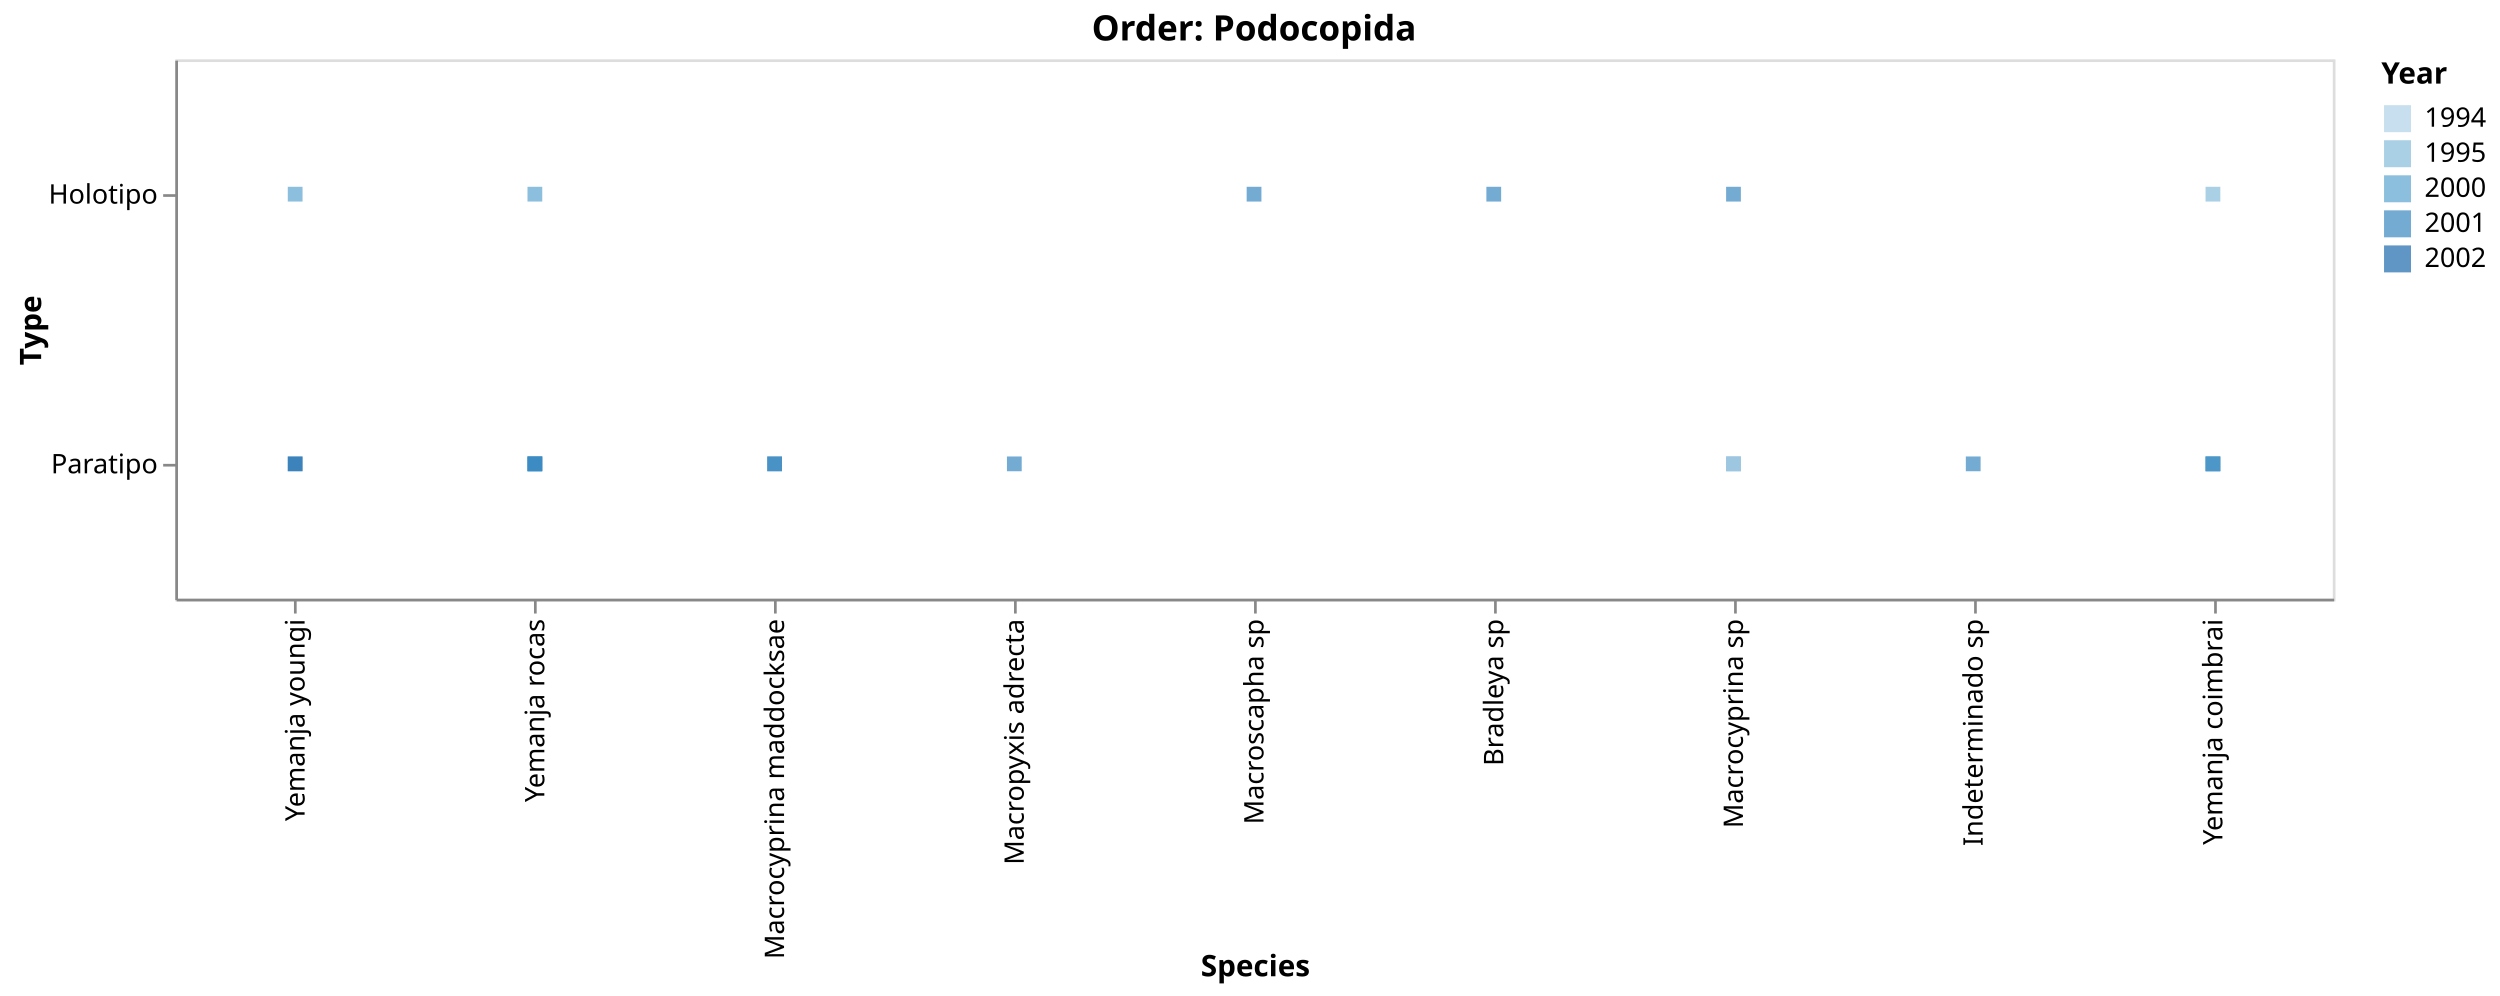
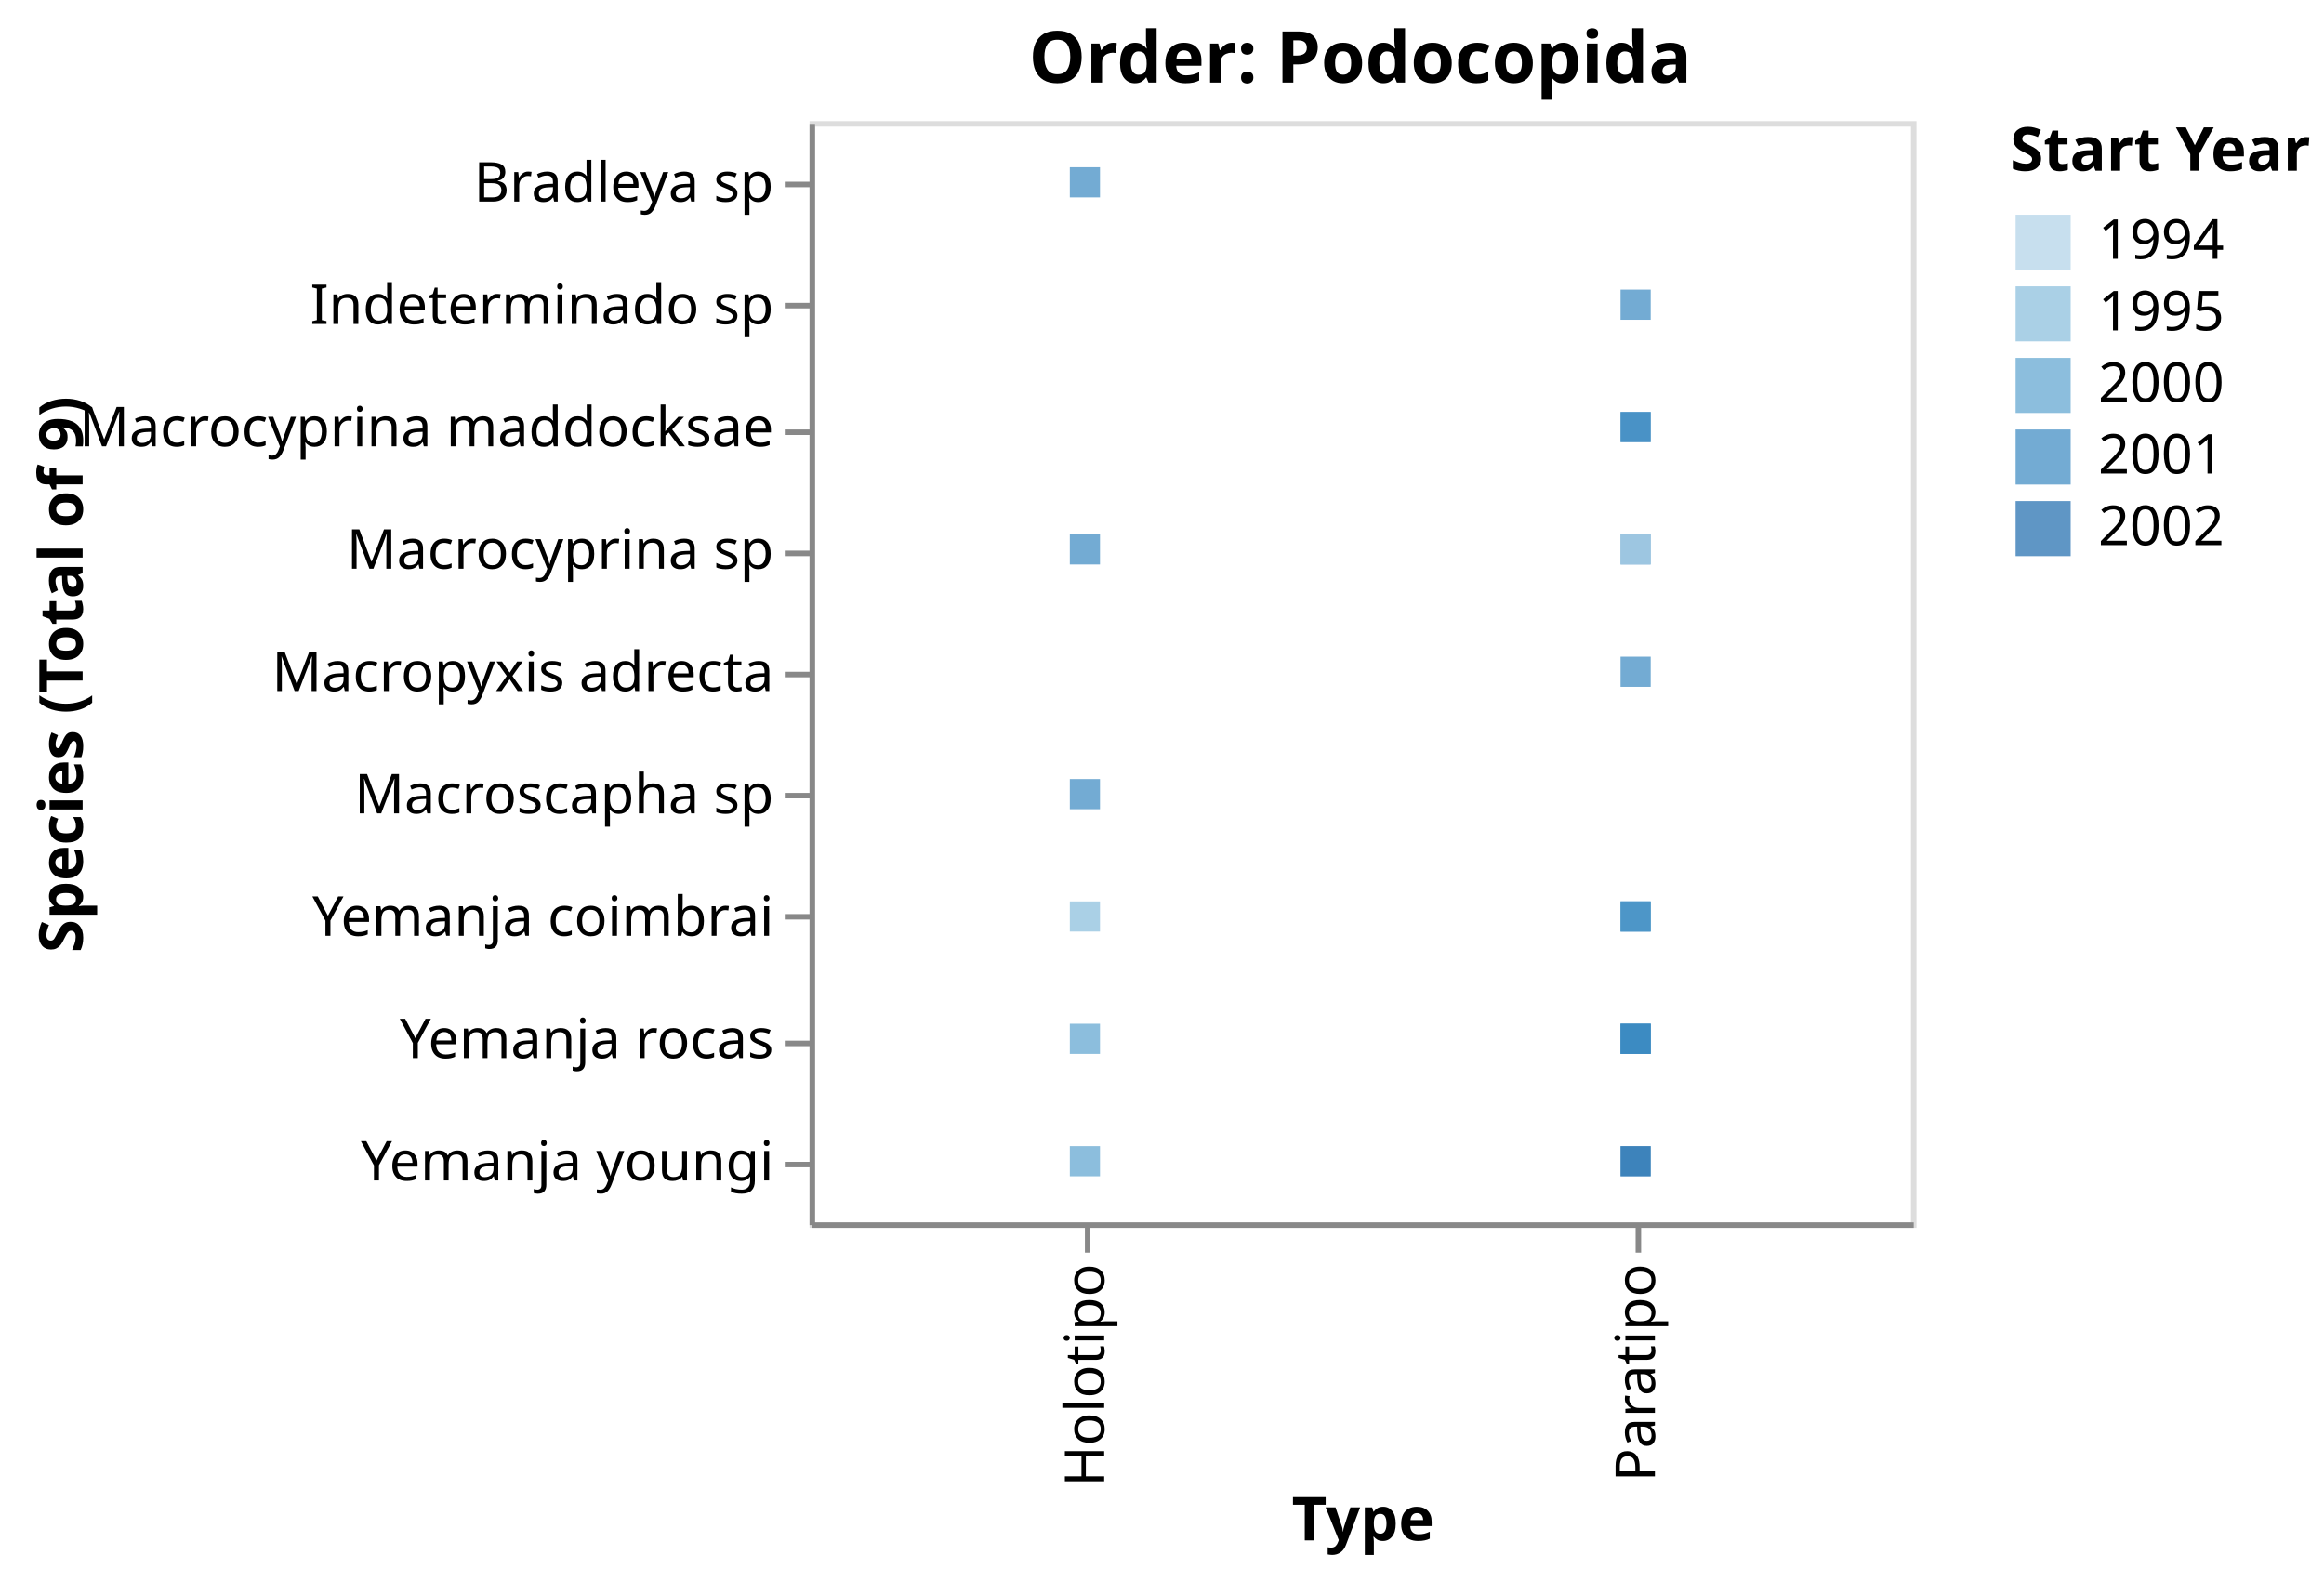
- <svg xmlns="http://www.w3.org/2000/svg" class="marks" width="927" height="369" viewBox="0 0 927 369" version="1.1">
-   <g transform="translate(65,22)">
+ <svg xmlns="http://www.w3.org/2000/svg" class="marks" width="422" height="287" viewBox="0 0 422 287" version="1.1">
+   <g transform="translate(147,22)">
    <g class="mark-group role-frame root">
      <g transform="translate(0,0)">
-         <path class="background" d="M0.5,0.5h800v200h-800Z" style="fill: none; stroke: #ddd;" />
+         <path class="background" d="M0.5,0.5h200v200h-200Z" style="fill: none; stroke: #ddd;" />
        <g>
          <g class="mark-symbol role-mark marks">
-             <path transform="translate(44.44444,50)" d="M-2.739,-2.739h5.477v5.477h-5.477Z" style="fill: rgb(91, 163, 207); stroke-width: 2; opacity: 0.7;" />
-             <path transform="translate(133.3333,50)" d="M-2.739,-2.739h5.477v5.477h-5.477Z" style="fill: rgb(91, 163, 207); stroke-width: 2; opacity: 0.7;" />
-             <path transform="translate(133.3333,150)" d="M-2.739,-2.739h5.477v5.477h-5.477Z" style="fill: rgb(91, 163, 207); stroke-width: 2; opacity: 0.7;" />
-             <path transform="translate(133.3333,150)" d="M-2.739,-2.739h5.477v5.477h-5.477Z" style="fill: rgb(91, 163, 207); stroke-width: 2; opacity: 0.7;" />
-             <path transform="translate(133.3333,150)" d="M-2.739,-2.739h5.477v5.477h-5.477Z" style="fill: rgb(56, 135, 192); stroke-width: 2; opacity: 0.7;" />
-             <path transform="translate(755.5556,50)" d="M-2.739,-2.739h5.477v5.477h-5.477Z" style="fill: rgb(134, 188, 220); stroke-width: 2; opacity: 0.7;" />
-             <path transform="translate(755.5556,150)" d="M-2.739,-2.739h5.477v5.477h-5.477Z" style="fill: rgb(134, 188, 220); stroke-width: 2; opacity: 0.7;" />
-             <path transform="translate(755.5556,150)" d="M-2.739,-2.739h5.477v5.477h-5.477Z" style="fill: rgb(91, 163, 207); stroke-width: 2; opacity: 0.7;" />
-             <path transform="translate(755.5556,150)" d="M-2.739,-2.739h5.477v5.477h-5.477Z" style="fill: rgb(134, 188, 220); stroke-width: 2; opacity: 0.7;" />
-             <path transform="translate(44.44444,150)" d="M-2.739,-2.739h5.477v5.477h-5.477Z" style="fill: rgb(91, 163, 207); stroke-width: 2; opacity: 0.7;" />
-             <path transform="translate(133.3333,150)" d="M-2.739,-2.739h5.477v5.477h-5.477Z" style="fill: rgb(56, 135, 192); stroke-width: 2; opacity: 0.7;" />
-             <path transform="translate(755.5556,150)" d="M-2.739,-2.739h5.477v5.477h-5.477Z" style="fill: rgb(56, 135, 192); stroke-width: 2; opacity: 0.7;" />
-             <path transform="translate(577.7778,150)" d="M-2.739,-2.739h5.477v5.477h-5.477Z" style="fill: rgb(56, 135, 192); stroke-width: 2; opacity: 0.7;" />
-             <path transform="translate(44.44444,150)" d="M-2.739,-2.739h5.477v5.477h-5.477Z" style="fill: rgb(27, 105, 173); stroke-width: 2; opacity: 0.7;" />
-             <path transform="translate(666.6667,150)" d="M-2.739,-2.739h5.477v5.477h-5.477Z" style="fill: rgb(56, 135, 192); stroke-width: 2; opacity: 0.7;" />
-             <path transform="translate(222.2222,150)" d="M-2.739,-2.739h5.477v5.477h-5.477Z" style="fill: rgb(56, 135, 192); stroke-width: 2; opacity: 0.7;" />
-             <path transform="translate(222.2222,150)" d="M-2.739,-2.739h5.477v5.477h-5.477Z" style="fill: rgb(56, 135, 192); stroke-width: 2; opacity: 0.7;" />
-             <path transform="translate(577.7778,50)" d="M-2.739,-2.739h5.477v5.477h-5.477Z" style="fill: rgb(56, 135, 192); stroke-width: 2; opacity: 0.7;" />
-             <path transform="translate(577.7778,150)" d="M-2.739,-2.739h5.477v5.477h-5.477Z" style="fill: rgb(175, 209, 231); stroke-width: 2; opacity: 0.7;" />
-             <path transform="translate(311.1111,150)" d="M-2.739,-2.739h5.477v5.477h-5.477Z" style="fill: rgb(56, 135, 192); stroke-width: 2; opacity: 0.7;" />
-             <path transform="translate(400,50)" d="M-2.739,-2.739h5.477v5.477h-5.477Z" style="fill: rgb(56, 135, 192); stroke-width: 2; opacity: 0.7;" />
-             <path transform="translate(488.8889,50)" d="M-2.739,-2.739h5.477v5.477h-5.477Z" style="fill: rgb(56, 135, 192); stroke-width: 2; opacity: 0.7;" />
+             <path transform="translate(50,188.8889)" d="M-2.739,-2.739h5.477v5.477h-5.477Z" style="fill: rgb(91, 163, 207); stroke-width: 2; opacity: 0.7;" />
+             <path transform="translate(50,166.6667)" d="M-2.739,-2.739h5.477v5.477h-5.477Z" style="fill: rgb(91, 163, 207); stroke-width: 2; opacity: 0.7;" />
+             <path transform="translate(150,166.6667)" d="M-2.739,-2.739h5.477v5.477h-5.477Z" style="fill: rgb(91, 163, 207); stroke-width: 2; opacity: 0.7;" />
+             <path transform="translate(150,166.6667)" d="M-2.739,-2.739h5.477v5.477h-5.477Z" style="fill: rgb(91, 163, 207); stroke-width: 2; opacity: 0.7;" />
+             <path transform="translate(150,166.6667)" d="M-2.739,-2.739h5.477v5.477h-5.477Z" style="fill: rgb(56, 135, 192); stroke-width: 2; opacity: 0.7;" />
+             <path transform="translate(50,144.4444)" d="M-2.739,-2.739h5.477v5.477h-5.477Z" style="fill: rgb(134, 188, 220); stroke-width: 2; opacity: 0.7;" />
+             <path transform="translate(150,144.4444)" d="M-2.739,-2.739h5.477v5.477h-5.477Z" style="fill: rgb(134, 188, 220); stroke-width: 2; opacity: 0.7;" />
+             <path transform="translate(150,144.4444)" d="M-2.739,-2.739h5.477v5.477h-5.477Z" style="fill: rgb(91, 163, 207); stroke-width: 2; opacity: 0.7;" />
+             <path transform="translate(150,144.4444)" d="M-2.739,-2.739h5.477v5.477h-5.477Z" style="fill: rgb(134, 188, 220); stroke-width: 2; opacity: 0.7;" />
+             <path transform="translate(150,188.8889)" d="M-2.739,-2.739h5.477v5.477h-5.477Z" style="fill: rgb(91, 163, 207); stroke-width: 2; opacity: 0.7;" />
+             <path transform="translate(150,166.6667)" d="M-2.739,-2.739h5.477v5.477h-5.477Z" style="fill: rgb(56, 135, 192); stroke-width: 2; opacity: 0.7;" />
+             <path transform="translate(150,144.4444)" d="M-2.739,-2.739h5.477v5.477h-5.477Z" style="fill: rgb(56, 135, 192); stroke-width: 2; opacity: 0.7;" />
+             <path transform="translate(150,77.77778)" d="M-2.739,-2.739h5.477v5.477h-5.477Z" style="fill: rgb(56, 135, 192); stroke-width: 2; opacity: 0.7;" />
+             <path transform="translate(150,188.8889)" d="M-2.739,-2.739h5.477v5.477h-5.477Z" style="fill: rgb(27, 105, 173); stroke-width: 2; opacity: 0.7;" />
+             <path transform="translate(150,33.33333)" d="M-2.739,-2.739h5.477v5.477h-5.477Z" style="fill: rgb(56, 135, 192); stroke-width: 2; opacity: 0.7;" />
+             <path transform="translate(150,55.55556)" d="M-2.739,-2.739h5.477v5.477h-5.477Z" style="fill: rgb(56, 135, 192); stroke-width: 2; opacity: 0.7;" />
+             <path transform="translate(150,55.55556)" d="M-2.739,-2.739h5.477v5.477h-5.477Z" style="fill: rgb(56, 135, 192); stroke-width: 2; opacity: 0.7;" />
+             <path transform="translate(50,77.77778)" d="M-2.739,-2.739h5.477v5.477h-5.477Z" style="fill: rgb(56, 135, 192); stroke-width: 2; opacity: 0.7;" />
+             <path transform="translate(150,77.77778)" d="M-2.739,-2.739h5.477v5.477h-5.477Z" style="fill: rgb(175, 209, 231); stroke-width: 2; opacity: 0.7;" />
+             <path transform="translate(150,100)" d="M-2.739,-2.739h5.477v5.477h-5.477Z" style="fill: rgb(56, 135, 192); stroke-width: 2; opacity: 0.7;" />
+             <path transform="translate(50,122.2222)" d="M-2.739,-2.739h5.477v5.477h-5.477Z" style="fill: rgb(56, 135, 192); stroke-width: 2; opacity: 0.7;" />
+             <path transform="translate(50,11.11111)" d="M-2.739,-2.739h5.477v5.477h-5.477Z" style="fill: rgb(56, 135, 192); stroke-width: 2; opacity: 0.7;" />
          </g>
          <g class="mark-group role-legend">
-             <g transform="translate(818,0)">
-               <path class="background" d="M0,0h39v79h-39Z" style="pointer-events: none; fill: none;" />
+             <g transform="translate(218,0)">
+               <path class="background" d="M0,0h52v79h-52Z" style="pointer-events: none; fill: none;" />
              <g>
                <g class="mark-group role-legend-entry">
                  <g transform="translate(0,16)">
                    <path class="background" d="M0,0h0v0h0Z" style="pointer-events: none; fill: none;" />
                    <g>
                      <g class="mark-group role-scope">
                        <g transform="translate(0,0)">
                          <path class="background" d="M0,0h38.246v11h-38.246Z" style="pointer-events: none; fill: none; opacity: 1;" />
                          <g>
                            <g class="mark-symbol role-legend-symbol" style="pointer-events: none;">
                              <path transform="translate(6,6)" d="M-5,-5h10v10h-10Z" style="fill: rgb(175, 209, 231); stroke-width: 1.5; opacity: 0.7;" />
                            </g>
                            <g class="mark-text role-legend-label" style="pointer-events: none;">
                              <text text-anchor="start" transform="translate(16,9)" style="font-family: sans-serif; font-size: 10px; fill: #000; opacity: 1;">1994</text>
                            </g>
                          </g>
                          <path class="foreground" d="" style="pointer-events: none; display: none; fill: none;" />
                        </g>
                        <g transform="translate(0,13)">
                          <path class="background" d="M0,0h38.246v11h-38.246Z" style="pointer-events: none; fill: none; opacity: 1;" />
                          <g>
                            <g class="mark-symbol role-legend-symbol" style="pointer-events: none;">
                              <path transform="translate(6,6)" d="M-5,-5h10v10h-10Z" style="fill: rgb(134, 188, 220); stroke-width: 1.5; opacity: 0.7;" />
                            </g>
                            <g class="mark-text role-legend-label" style="pointer-events: none;">
                              <text text-anchor="start" transform="translate(16,9)" style="font-family: sans-serif; font-size: 10px; fill: #000; opacity: 1;">1995</text>
                            </g>
                          </g>
                          <path class="foreground" d="" style="pointer-events: none; display: none; fill: none;" />
                        </g>
                        <g transform="translate(0,26)">
                          <path class="background" d="M0,0h38.246v11h-38.246Z" style="pointer-events: none; fill: none; opacity: 1;" />
                          <g>
                            <g class="mark-symbol role-legend-symbol" style="pointer-events: none;">
                              <path transform="translate(6,6)" d="M-5,-5h10v10h-10Z" style="fill: rgb(91, 163, 207); stroke-width: 1.5; opacity: 0.7;" />
                            </g>
                            <g class="mark-text role-legend-label" style="pointer-events: none;">
                              <text text-anchor="start" transform="translate(16,9)" style="font-family: sans-serif; font-size: 10px; fill: #000; opacity: 1;">2000</text>
                            </g>
                          </g>
                          <path class="foreground" d="" style="pointer-events: none; display: none; fill: none;" />
                        </g>
                        <g transform="translate(0,39)">
                          <path class="background" d="M0,0h38.246v11h-38.246Z" style="pointer-events: none; fill: none; opacity: 1;" />
                          <g>
                            <g class="mark-symbol role-legend-symbol" style="pointer-events: none;">
                              <path transform="translate(6,6)" d="M-5,-5h10v10h-10Z" style="fill: rgb(56, 135, 192); stroke-width: 1.5; opacity: 0.7;" />
                            </g>
                            <g class="mark-text role-legend-label" style="pointer-events: none;">
                              <text text-anchor="start" transform="translate(16,9)" style="font-family: sans-serif; font-size: 10px; fill: #000; opacity: 1;">2001</text>
                            </g>
                          </g>
                          <path class="foreground" d="" style="pointer-events: none; display: none; fill: none;" />
                        </g>
                        <g transform="translate(0,52)">
                          <path class="background" d="M0,0h38.246v11h-38.246Z" style="pointer-events: none; fill: none; opacity: 1;" />
                          <g>
                            <g class="mark-symbol role-legend-symbol" style="pointer-events: none;">
                              <path transform="translate(6,6)" d="M-5,-5h10v10h-10Z" style="fill: rgb(27, 105, 173); stroke-width: 1.5; opacity: 0.7;" />
                            </g>
                            <g class="mark-text role-legend-label" style="pointer-events: none;">
                              <text text-anchor="start" transform="translate(16,9)" style="font-family: sans-serif; font-size: 10px; fill: #000; opacity: 1;">2002</text>
                            </g>
                          </g>
                          <path class="foreground" d="" style="pointer-events: none; display: none; fill: none;" />
                        </g>
                      </g>
                    </g>
                    <path class="foreground" d="" style="pointer-events: none; display: none; fill: none;" />
                  </g>
                </g>
                <g class="mark-text role-legend-title" style="pointer-events: none;">
-                   <text text-anchor="start" transform="translate(0,9)" style="font-family: sans-serif; font-size: 11px; font-weight: bold; fill: #000; opacity: 1;">Year</text>
+                   <text text-anchor="start" transform="translate(0,9)" style="font-family: sans-serif; font-size: 11px; font-weight: bold; fill: #000; opacity: 1;">Start Year</text>
                </g>
              </g>
              <path class="foreground" d="" style="pointer-events: none; display: none; fill: none;" />
            </g>
          </g>
          <g class="mark-group role-title">
-             <g transform="translate(400,-17)">
+             <g transform="translate(100,-17)">
              <path class="background" d="M0,0h0v0h0Z" style="pointer-events: none; fill: none;" />
              <g>
                <g class="mark-text role-title-text" style="pointer-events: none;">
                  <text text-anchor="middle" transform="translate(0,10)" style="font-family: sans-serif; font-size: 13px; font-weight: bold; fill: #000; opacity: 1;">Order: Podocopida</text>
                </g>
              </g>
              <path class="foreground" d="" style="pointer-events: none; display: none; fill: none;" />
            </g>
          </g>
          <g class="mark-group role-axis">
            <g transform="translate(0.5,200.5)">
              <path class="background" d="M0,0h0v0h0Z" style="pointer-events: none; fill: none;" />
              <g>
                <g class="mark-rule role-axis-tick" style="pointer-events: none;">
-                   <line transform="translate(44,0)" x2="0" y2="5" style="fill: none; stroke: #888; stroke-width: 1; opacity: 1;" />
-                   <line transform="translate(133,0)" x2="0" y2="5" style="fill: none; stroke: #888; stroke-width: 1; opacity: 1;" />
-                   <line transform="translate(222,0)" x2="0" y2="5" style="fill: none; stroke: #888; stroke-width: 1; opacity: 1;" />
-                   <line transform="translate(311,0)" x2="0" y2="5" style="fill: none; stroke: #888; stroke-width: 1; opacity: 1;" />
-                   <line transform="translate(400,0)" x2="0" y2="5" style="fill: none; stroke: #888; stroke-width: 1; opacity: 1;" />
-                   <line transform="translate(489,0)" x2="0" y2="5" style="fill: none; stroke: #888; stroke-width: 1; opacity: 1;" />
-                   <line transform="translate(578,0)" x2="0" y2="5" style="fill: none; stroke: #888; stroke-width: 1; opacity: 1;" />
-                   <line transform="translate(667,0)" x2="0" y2="5" style="fill: none; stroke: #888; stroke-width: 1; opacity: 1;" />
-                   <line transform="translate(756,0)" x2="0" y2="5" style="fill: none; stroke: #888; stroke-width: 1; opacity: 1;" />
+                   <line transform="translate(50,0)" x2="0" y2="5" style="fill: none; stroke: #888; stroke-width: 1; opacity: 1;" />
+                   <line transform="translate(150,0)" x2="0" y2="5" style="fill: none; stroke: #888; stroke-width: 1; opacity: 1;" />
                </g>
                <g class="mark-text role-axis-label" style="pointer-events: none;">
-                   <text text-anchor="end" transform="translate(44.44444,7) rotate(270) translate(0,3)" style="font-family: sans-serif; font-size: 10px; fill: #000; opacity: 1;">Yemanja youngi</text>
-                   <text text-anchor="end" transform="translate(133.3333,7) rotate(270) translate(0,3)" style="font-family: sans-serif; font-size: 10px; fill: #000; opacity: 1;">Yemanja rocas</text>
-                   <text text-anchor="end" transform="translate(222.2222,7) rotate(270) translate(0,3)" style="font-family: sans-serif; font-size: 10px; fill: #000; opacity: 1;">Macrocyprina maddocksae</text>
-                   <text text-anchor="end" transform="translate(311.1111,7) rotate(270) translate(0,3)" style="font-family: sans-serif; font-size: 10px; fill: #000; opacity: 1;">Macropyxis adrecta</text>
-                   <text text-anchor="end" transform="translate(400,7) rotate(270) translate(0,3)" style="font-family: sans-serif; font-size: 10px; fill: #000; opacity: 1;">Macroscapha sp</text>
-                   <text text-anchor="end" transform="translate(488.8889,7) rotate(270) translate(0,3)" style="font-family: sans-serif; font-size: 10px; fill: #000; opacity: 1;">Bradleya sp</text>
-                   <text text-anchor="end" transform="translate(577.7778,7) rotate(270) translate(0,3)" style="font-family: sans-serif; font-size: 10px; fill: #000; opacity: 1;">Macrocyprina sp</text>
-                   <text text-anchor="end" transform="translate(666.6667,7) rotate(270) translate(0,3)" style="font-family: sans-serif; font-size: 10px; fill: #000; opacity: 1;">Indeterminado sp</text>
-                   <text text-anchor="end" transform="translate(755.5556,7) rotate(270) translate(0,3)" style="font-family: sans-serif; font-size: 10px; fill: #000; opacity: 1;">Yemanja coimbrai</text>
+                   <text text-anchor="end" transform="translate(50,7) rotate(270) translate(0,3)" style="font-family: sans-serif; font-size: 10px; fill: #000; opacity: 1;">Holotipo</text>
+                   <text text-anchor="end" transform="translate(150,7) rotate(270) translate(0,3)" style="font-family: sans-serif; font-size: 10px; fill: #000; opacity: 1;">Paratipo</text>
                </g>
                <g class="mark-rule role-axis-domain" style="pointer-events: none;">
-                   <line transform="translate(0,0)" x2="800" y2="0" style="fill: none; stroke: #888; stroke-width: 1; opacity: 1;" />
+                   <line transform="translate(0,0)" x2="200" y2="0" style="fill: none; stroke: #888; stroke-width: 1; opacity: 1;" />
                </g>
                <g class="mark-text role-axis-title" style="pointer-events: none;">
-                   <text text-anchor="middle" transform="translate(400,139.4971)" style="font-family: sans-serif; font-size: 11px; font-weight: bold; fill: #000; opacity: 1;">Species</text>
+                   <text text-anchor="middle" transform="translate(100,57.24609)" style="font-family: sans-serif; font-size: 11px; font-weight: bold; fill: #000; opacity: 1;">Type</text>
                </g>
              </g>
              <path class="foreground" d="" style="pointer-events: none; display: none; fill: none;" />
            </g>
          </g>
          <g class="mark-group role-axis">
            <g transform="translate(0.5,0.5)">
              <path class="background" d="M0,0h0v0h0Z" style="pointer-events: none; fill: none;" />
              <g>
                <g class="mark-rule role-axis-tick" style="pointer-events: none;">
-                   <line transform="translate(0,50)" x2="-5" y2="0" style="fill: none; stroke: #888; stroke-width: 1; opacity: 1;" />
-                   <line transform="translate(0,150)" x2="-5" y2="0" style="fill: none; stroke: #888; stroke-width: 1; opacity: 1;" />
+                   <line transform="translate(0,11)" x2="-5" y2="0" style="fill: none; stroke: #888; stroke-width: 1; opacity: 1;" />
+                   <line transform="translate(0,33)" x2="-5" y2="0" style="fill: none; stroke: #888; stroke-width: 1; opacity: 1;" />
+                   <line transform="translate(0,56)" x2="-5" y2="0" style="fill: none; stroke: #888; stroke-width: 1; opacity: 1;" />
+                   <line transform="translate(0,78)" x2="-5" y2="0" style="fill: none; stroke: #888; stroke-width: 1; opacity: 1;" />
+                   <line transform="translate(0,100)" x2="-5" y2="0" style="fill: none; stroke: #888; stroke-width: 1; opacity: 1;" />
+                   <line transform="translate(0,122)" x2="-5" y2="0" style="fill: none; stroke: #888; stroke-width: 1; opacity: 1;" />
+                   <line transform="translate(0,144)" x2="-5" y2="0" style="fill: none; stroke: #888; stroke-width: 1; opacity: 1;" />
+                   <line transform="translate(0,167)" x2="-5" y2="0" style="fill: none; stroke: #888; stroke-width: 1; opacity: 1;" />
+                   <line transform="translate(0,189)" x2="-5" y2="0" style="fill: none; stroke: #888; stroke-width: 1; opacity: 1;" />
                </g>
                <g class="mark-text role-axis-label" style="pointer-events: none;">
-                   <text text-anchor="end" transform="translate(-7,53)" style="font-family: sans-serif; font-size: 10px; fill: #000; opacity: 1;">Holotipo</text>
-                   <text text-anchor="end" transform="translate(-7,153)" style="font-family: sans-serif; font-size: 10px; fill: #000; opacity: 1;">Paratipo</text>
+                   <text text-anchor="end" transform="translate(-7,14.11111)" style="font-family: sans-serif; font-size: 10px; fill: #000; opacity: 1;">Bradleya sp</text>
+                   <text text-anchor="end" transform="translate(-7,36.33333)" style="font-family: sans-serif; font-size: 10px; fill: #000; opacity: 1;">Indeterminado sp</text>
+                   <text text-anchor="end" transform="translate(-7,58.55556)" style="font-family: sans-serif; font-size: 10px; fill: #000; opacity: 1;">Macrocyprina maddocksae</text>
+                   <text text-anchor="end" transform="translate(-7,80.77778)" style="font-family: sans-serif; font-size: 10px; fill: #000; opacity: 1;">Macrocyprina sp</text>
+                   <text text-anchor="end" transform="translate(-7,103)" style="font-family: sans-serif; font-size: 10px; fill: #000; opacity: 1;">Macropyxis adrecta</text>
+                   <text text-anchor="end" transform="translate(-7,125.2222)" style="font-family: sans-serif; font-size: 10px; fill: #000; opacity: 1;">Macroscapha sp</text>
+                   <text text-anchor="end" transform="translate(-7,147.4444)" style="font-family: sans-serif; font-size: 10px; fill: #000; opacity: 1;">Yemanja coimbrai</text>
+                   <text text-anchor="end" transform="translate(-7,169.6667)" style="font-family: sans-serif; font-size: 10px; fill: #000; opacity: 1;">Yemanja rocas</text>
+                   <text text-anchor="end" transform="translate(-7,191.8889)" style="font-family: sans-serif; font-size: 10px; fill: #000; opacity: 1;">Yemanja youngi</text>
                </g>
                <g class="mark-rule role-axis-domain" style="pointer-events: none;">
                  <line transform="translate(0,0)" x2="0" y2="200" style="fill: none; stroke: #888; stroke-width: 1; opacity: 1;" />
                </g>
                <g class="mark-text role-axis-title" style="pointer-events: none;">
-                   <text text-anchor="middle" transform="translate(-48.24609,100) rotate(-90) translate(0,-2)" style="font-family: sans-serif; font-size: 11px; font-weight: bold; fill: #000; opacity: 1;">Type</text>
+                   <text text-anchor="middle" transform="translate(-130.4971,100) rotate(-90) translate(0,-2)" style="font-family: sans-serif; font-size: 11px; font-weight: bold; fill: #000; opacity: 1;">Species (Total of 9)</text>
                </g>
              </g>
              <path class="foreground" d="" style="pointer-events: none; display: none; fill: none;" />
            </g>
          </g>
        </g>
        <path class="foreground" d="" style="display: none; fill: none;" />
      </g>
    </g>
  </g>
</svg>
